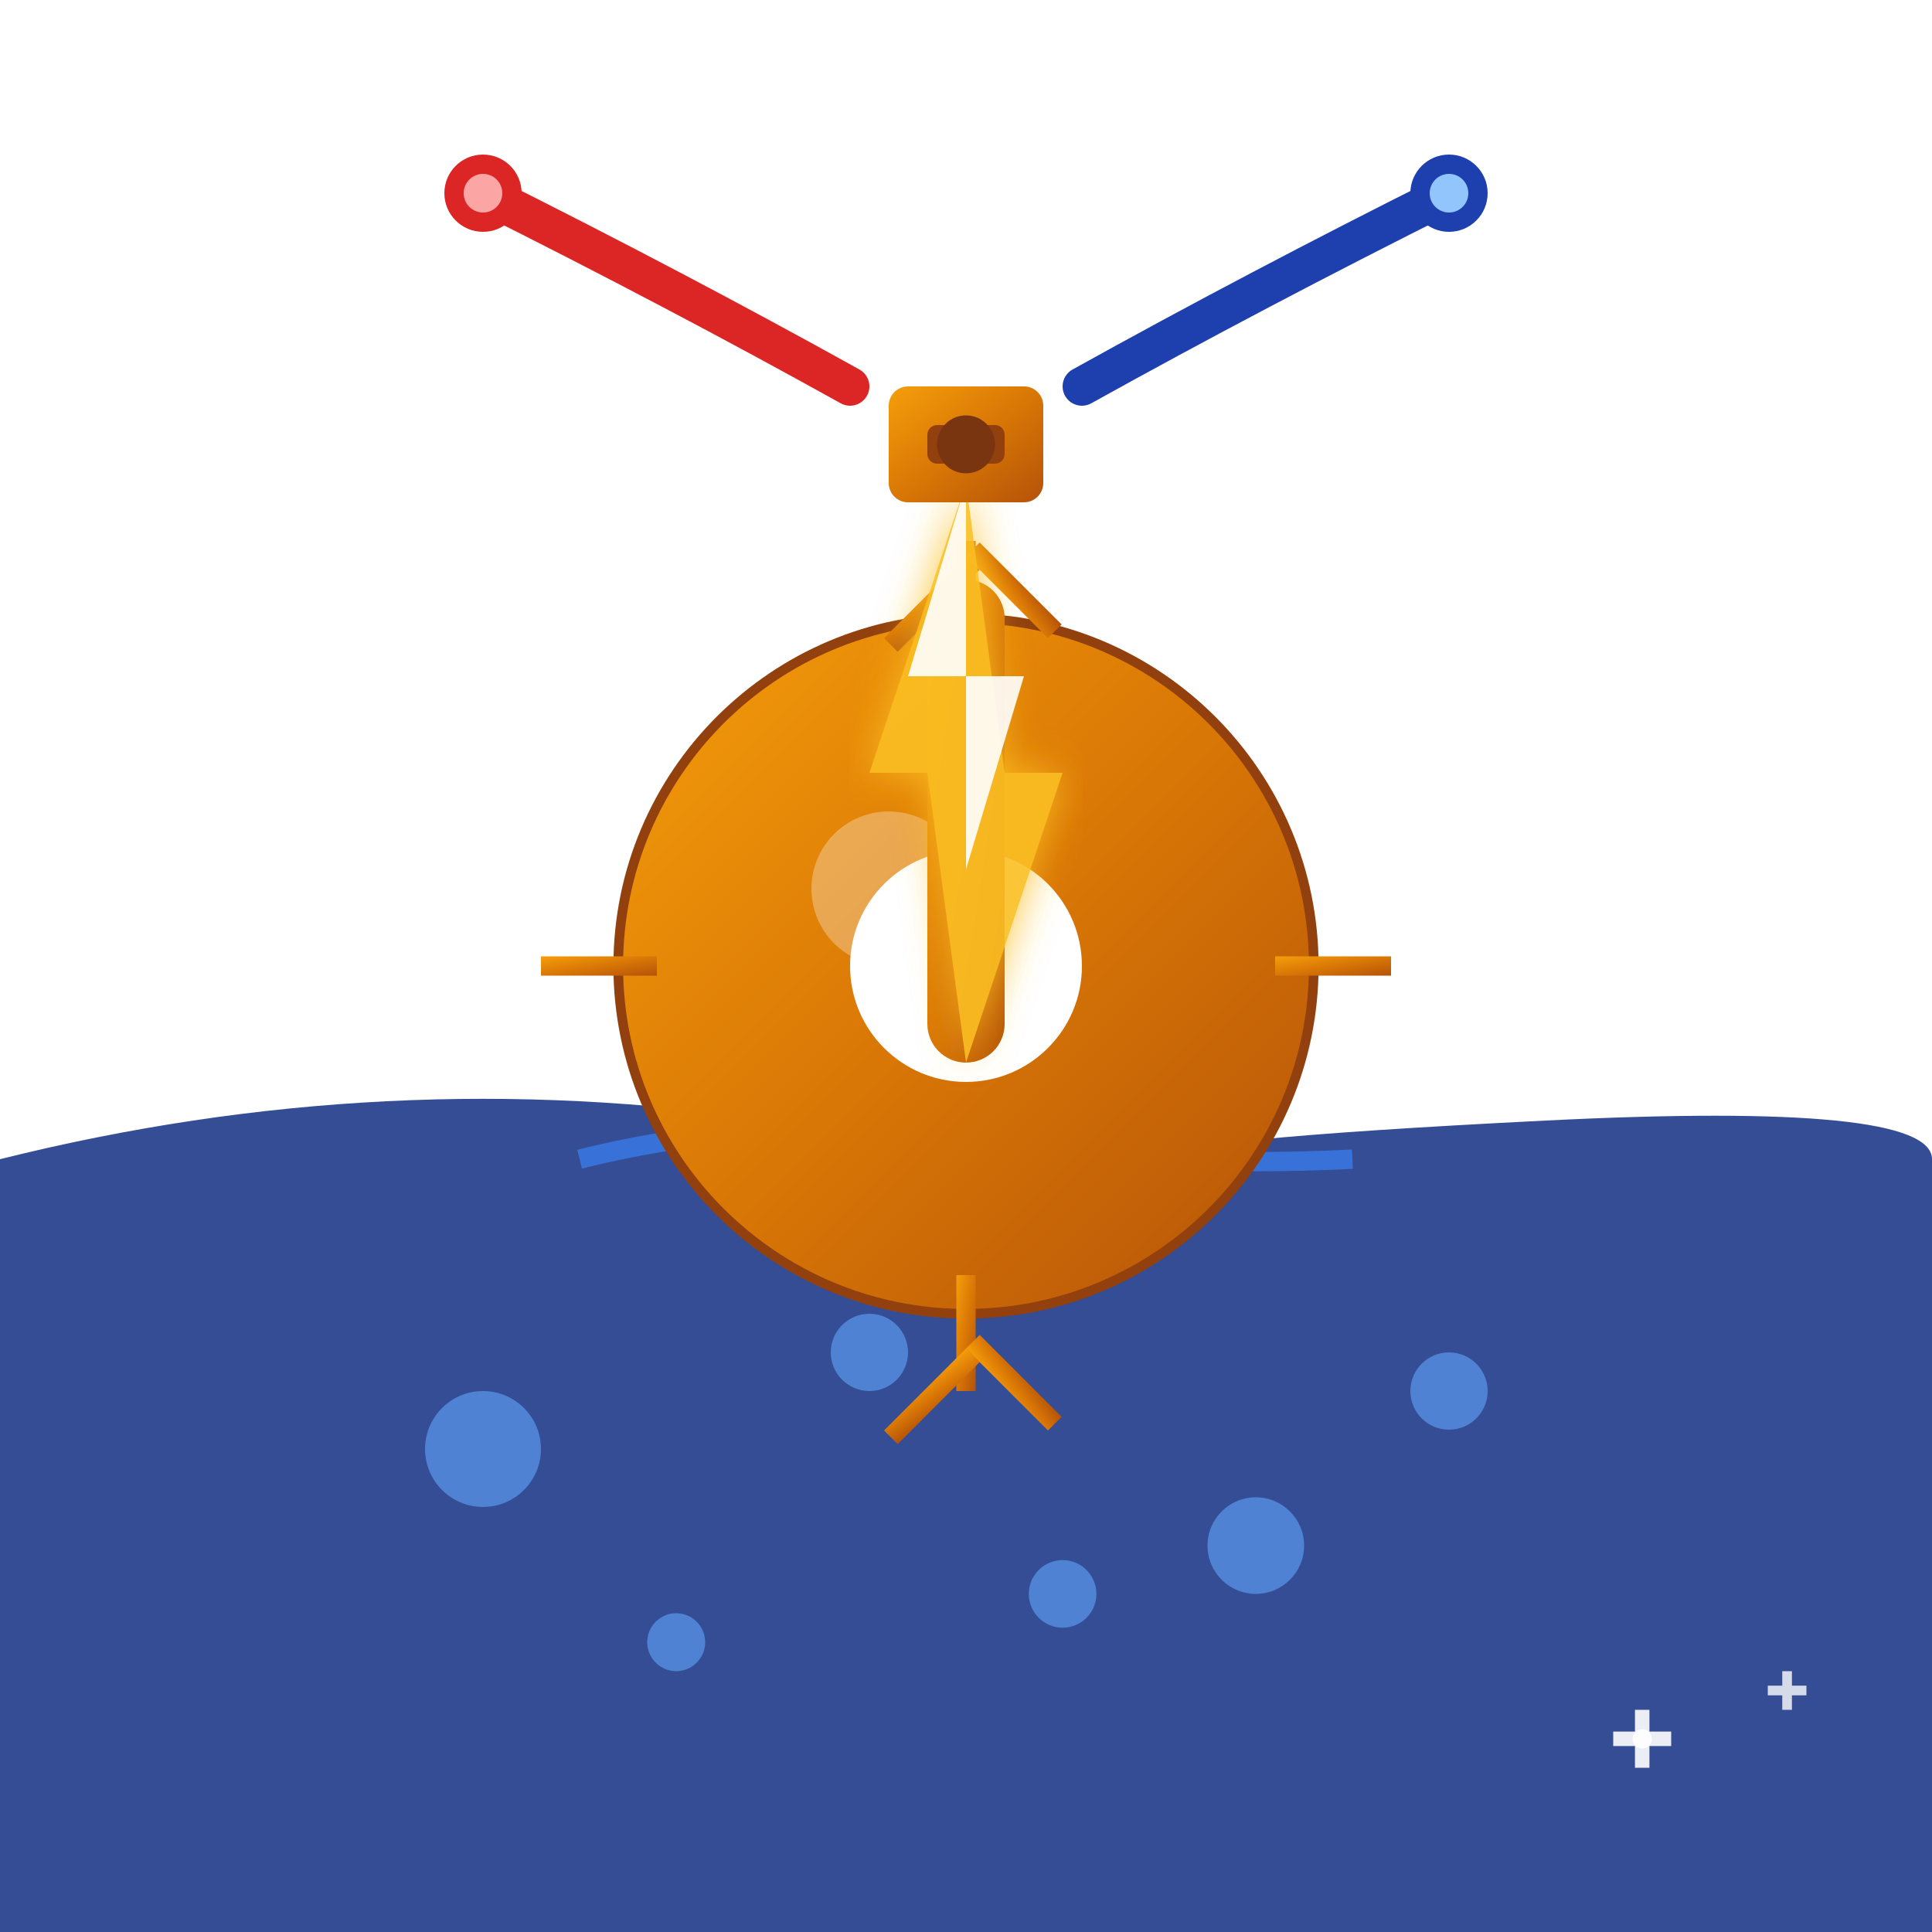
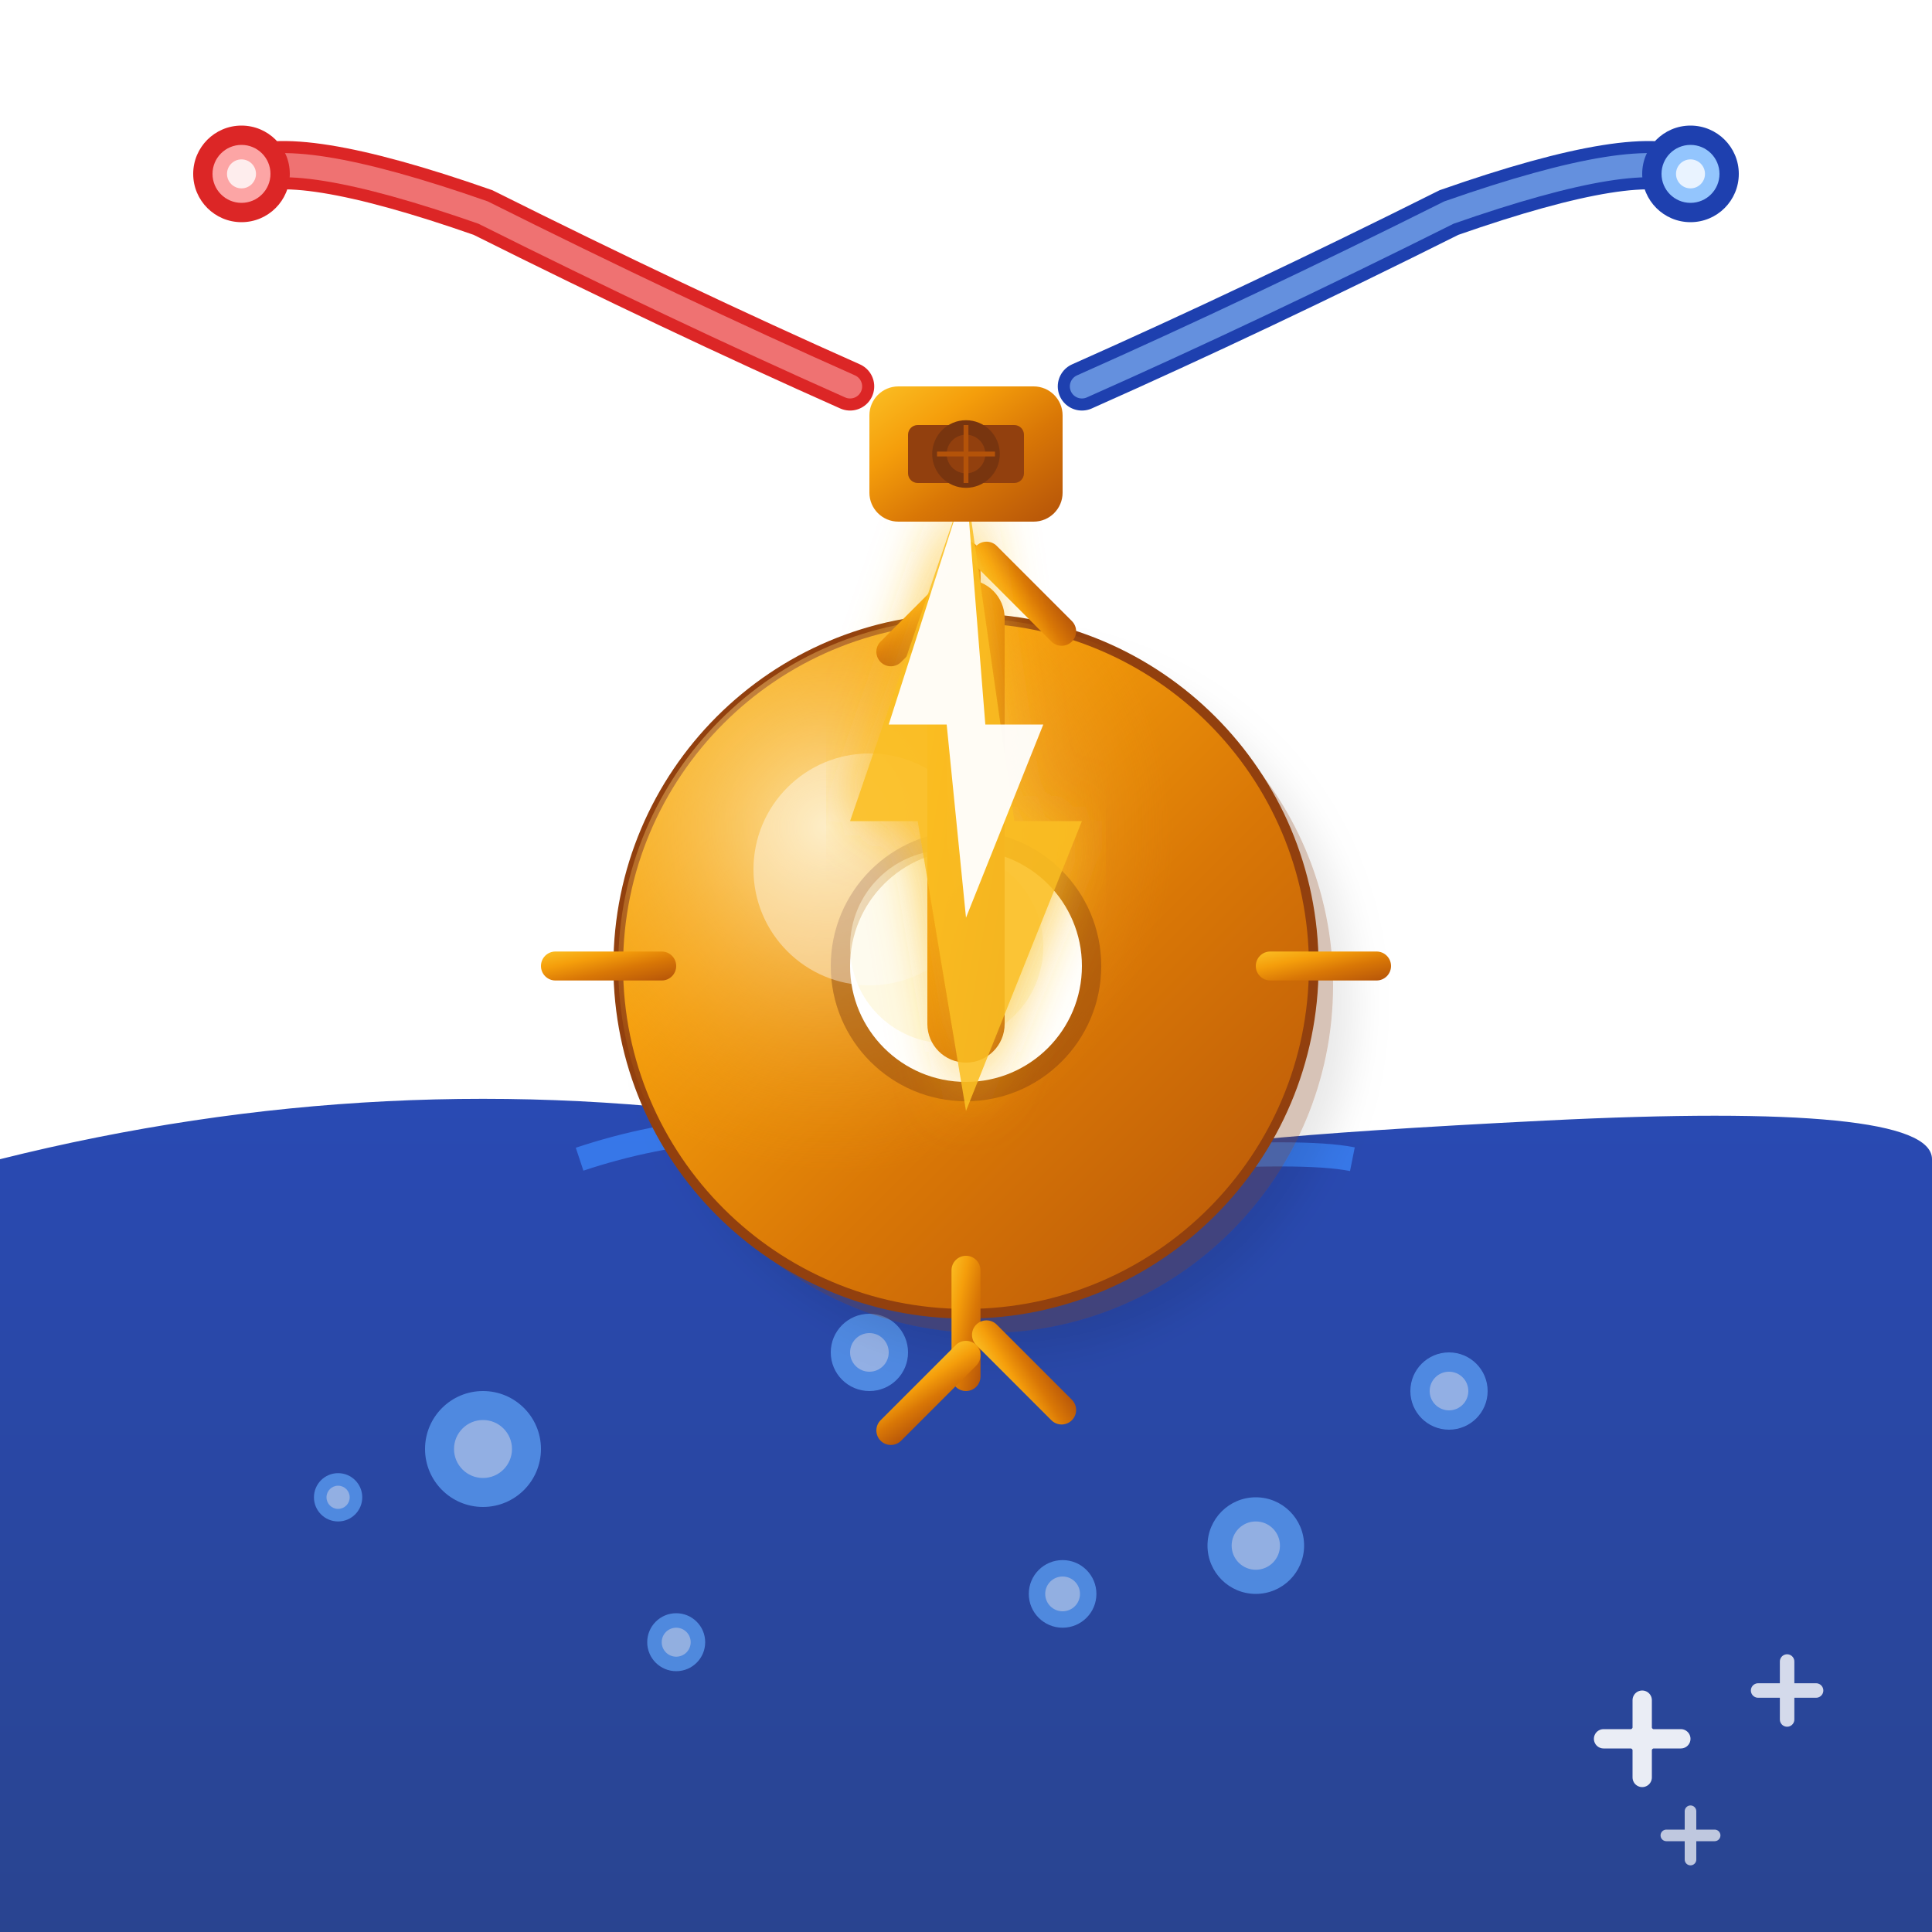
<svg xmlns="http://www.w3.org/2000/svg" viewBox="0 0 200 200">
  <rect width="200" height="200" fill="white" />
-   <path d="M 0 120 Q 40 110, 80 116 T 120 120 T 160 116 T 200 120 L 200 200 L 0 200 Z" fill="#1e3a8a" opacity="0.9" />
-   <path d="M 60 120 Q 80 115, 100 118 T 140 120" stroke="#3b82f6" stroke-width="2" fill="none" opacity="0.7" />
-   <circle cx="50" cy="150" r="6" fill="#60a5fa" opacity="0.6" />
-   <circle cx="90" cy="140" r="4" fill="#60a5fa" opacity="0.6" />
-   <circle cx="130" cy="160" r="5" fill="#60a5fa" opacity="0.6" />
-   <circle cx="150" cy="144" r="4" fill="#60a5fa" opacity="0.6" />
-   <circle cx="70" cy="170" r="3" fill="#60a5fa" opacity="0.6" />
-   <circle cx="110" cy="165" r="3.5" fill="#60a5fa" opacity="0.6" />
-   <g transform="translate(170, 180)">
-     <path d="M 0 -3 L 0 3 M -3 0 L 3 0" stroke="white" stroke-width="1.5" opacity="0.9" />
-     <circle cx="0" cy="0" r="1" fill="white" opacity="0.9" />
+   <defs>
+     <linearGradient id="liquidGradient" x1="0%" y1="0%" x2="0%" y2="100%">
+       <stop offset="0%" style="stop-color:#1e40af;stop-opacity:0.95" />
+       <stop offset="100%" style="stop-color:#1e3a8a;stop-opacity:0.95" />
+     </linearGradient>
+   </defs>
+   <path d="M 0 120 Q 40 110, 80 116 T 120 120 T 160 116 T 200 120 L 200 200 L 0 200 Z" fill="url(#liquidGradient)" />
+   <path d="M 60 120 Q 75 115, 90 118 Q 105 121, 120 120 Q 135 119, 140 120" stroke="#3b82f6" stroke-width="2.5" fill="none" opacity="0.8" />
+   <g opacity="0.7">
+     <circle cx="50" cy="150" r="6" fill="#60a5fa">
+       <animate attributeName="cy" values="150;145;150" dur="3s" repeatCount="indefinite" />
+     </circle>
+     <circle cx="50" cy="150" r="3" fill="white" opacity="0.6" />
+     <circle cx="90" cy="140" r="4" fill="#60a5fa">
+       <animate attributeName="cy" values="140;135;140" dur="2.5s" repeatCount="indefinite" />
+     </circle>
+     <circle cx="90" cy="140" r="2" fill="white" opacity="0.6" />
+     <circle cx="130" cy="160" r="5" fill="#60a5fa">
+       <animate attributeName="cy" values="160;155;160" dur="3.5s" repeatCount="indefinite" />
+     </circle>
+     <circle cx="130" cy="160" r="2.5" fill="white" opacity="0.6" />
+     <circle cx="150" cy="144" r="4" fill="#60a5fa">
+       <animate attributeName="cy" values="144;139;144" dur="2.8s" repeatCount="indefinite" />
+     </circle>
+     <circle cx="150" cy="144" r="2" fill="white" opacity="0.6" />
+     <circle cx="70" cy="170" r="3" fill="#60a5fa">
+       <animate attributeName="cy" values="170;165;170" dur="3.2s" repeatCount="indefinite" />
+     </circle>
+     <circle cx="70" cy="170" r="1.5" fill="white" opacity="0.6" />
+     <circle cx="110" cy="165" r="3.5" fill="#60a5fa">
+       <animate attributeName="cy" values="165;160;165" dur="2.7s" repeatCount="indefinite" />
+     </circle>
+     <circle cx="110" cy="165" r="1.8" fill="white" opacity="0.6" />
+     <circle cx="35" cy="155" r="2.5" fill="#60a5fa">
+       <animate attributeName="cy" values="155;150;155" dur="3s" repeatCount="indefinite" />
+     </circle>
+     <circle cx="35" cy="155" r="1.2" fill="white" opacity="0.6" />
  </g>
-   <g transform="translate(185, 175)">
-     <path d="M 0 -2 L 0 2 M -2 0 L 2 0" stroke="white" stroke-width="1" opacity="0.8" />
+   <g transform="translate(170, 180)" opacity="0.9">
+     <path d="M 0 -4 L 0 4 M -4 0 L 4 0" stroke="white" stroke-width="2" stroke-linecap="round" />
+     <circle cx="0" cy="0" r="1.5" fill="white" />
+   </g>
+   <g transform="translate(185, 175)" opacity="0.8">
+     <path d="M 0 -3 L 0 3 M -3 0 L 3 0" stroke="white" stroke-width="1.5" stroke-linecap="round" />
+     <circle cx="0" cy="0" r="1" fill="white" />
+   </g>
+   <g transform="translate(175, 190)" opacity="0.7">
+     <path d="M 0 -2.5 L 0 2.5 M -2.5 0 L 2.5 0" stroke="white" stroke-width="1.2" stroke-linecap="round" />
  </g>
  <g transform="translate(100, 100)">
    <defs>
      <linearGradient id="gearGradient" x1="0%" y1="0%" x2="100%" y2="100%">
-         <stop offset="0%" style="stop-color:#f59e0b;stop-opacity:1" />
-         <stop offset="50%" style="stop-color:#d97706;stop-opacity:1" />
+         <stop offset="0%" style="stop-color:#fbbf24;stop-opacity:1" />
+         <stop offset="30%" style="stop-color:#f59e0b;stop-opacity:1" />
+         <stop offset="60%" style="stop-color:#d97706;stop-opacity:1" />
        <stop offset="100%" style="stop-color:#b45309;stop-opacity:1" />
      </linearGradient>
+       <radialGradient id="gearHighlight" cx="30%" cy="30%">
+         <stop offset="0%" style="stop-color:#fef3c7;stop-opacity:0.8" />
+         <stop offset="100%" style="stop-color:#f59e0b;stop-opacity:0" />
+       </radialGradient>
+       <filter id="gearShadow">
+         <feGaussianBlur in="SourceAlpha" stdDeviation="2" />
+         <feOffset dx="2" dy="2" result="offsetblur" />
+         <feComponentTransfer>
+           <feFuncA type="linear" slope="0.3" />
+         </feComponentTransfer>
+         <feMerge>
+           <feMergeNode />
+           <feMergeNode in="SourceGraphic" />
+         </feMerge>
+       </filter>
    </defs>
+     <circle cx="2" cy="2" r="36" fill="#78350f" opacity="0.3" filter="url(#gearShadow)" />
    <circle cx="0" cy="0" r="36" fill="url(#gearGradient)" stroke="#92400e" stroke-width="1" />
-     <rect x="-1" y="-44" width="2" height="12" fill="url(#gearGradient)" />
-     <rect x="-1" y="32" width="2" height="12" fill="url(#gearGradient)" />
-     <rect x="-44" y="-1" width="12" height="2" fill="url(#gearGradient)" />
-     <rect x="32" y="-1" width="12" height="2" fill="url(#gearGradient)" />
-     <rect x="-30" y="-30" width="2" height="12" transform="rotate(45)" fill="url(#gearGradient)" />
-     <rect x="28" y="28" width="2" height="12" transform="rotate(45)" fill="url(#gearGradient)" />
-     <rect x="30" y="-30" width="2" height="12" transform="rotate(-45)" fill="url(#gearGradient)" />
-     <rect x="-28" y="28" width="2" height="12" transform="rotate(-45)" fill="url(#gearGradient)" />
+     <circle cx="0" cy="0" r="36" fill="url(#gearHighlight)" />
+     <rect x="-1.5" y="-44" width="3" height="14" fill="url(#gearGradient)" rx="1.5" />
+     <rect x="-1.5" y="30" width="3" height="14" fill="url(#gearGradient)" rx="1.5" />
+     <rect x="-44" y="-1.5" width="14" height="3" fill="url(#gearGradient)" rx="1.5" />
+     <rect x="30" y="-1.5" width="14" height="3" fill="url(#gearGradient)" rx="1.5" />
+     <rect x="-30" y="-30" width="3" height="14" transform="rotate(45)" fill="url(#gearGradient)" rx="1.5" />
+     <rect x="27" y="27" width="3" height="14" transform="rotate(45)" fill="url(#gearGradient)" rx="1.5" />
+     <rect x="30" y="-30" width="3" height="14" transform="rotate(-45)" fill="url(#gearGradient)" rx="1.5" />
+     <rect x="-27" y="27" width="3" height="14" transform="rotate(-45)" fill="url(#gearGradient)" rx="1.5" />
+     <circle cx="0" cy="0" r="14" fill="#78350f" opacity="0.4" />
    <circle cx="0" cy="0" r="12" fill="white" />
-     <ellipse cx="-8" cy="-8" rx="8" ry="8" fill="white" opacity="0.3" />
+     <circle cx="-2" cy="-2" r="10" fill="#fef3c7" opacity="0.5" />
+     <ellipse cx="-10" cy="-10" rx="12" ry="12" fill="white" opacity="0.4" />
  </g>
  <rect x="96" y="60" width="8" height="50" fill="url(#gearGradient)" rx="4" />
+   <rect x="98" y="62" width="4" height="46" fill="url(#gearHighlight)" rx="2" opacity="0.6" />
  <defs>
-     <filter id="glow">
-       <feGaussianBlur stdDeviation="2" result="coloredBlur" />
+     <filter id="lightningGlow">
+       <feGaussianBlur stdDeviation="3" result="coloredBlur" />
      <feMerge>
        <feMergeNode in="coloredBlur" />
        <feMergeNode in="SourceGraphic" />
      </feMerge>
    </filter>
  </defs>
-   <path d="M 100 50 L 90 80 L 96 80 L 100 110 L 110 80 L 104 80 Z" fill="#fbbf24" filter="url(#glow)" opacity="0.9" />
-   <path d="M 100 50 L 94 70 L 100 70 L 100 90 L 106 70 L 100 70 Z" fill="white" opacity="0.9" />
-   <rect x="92" y="40" width="16" height="12" fill="url(#gearGradient)" rx="2" />
-   <rect x="96" y="44" width="8" height="4" fill="#92400e" rx="1" />
-   <circle cx="100" cy="46" r="3" fill="#78350f" />
-   <path d="M 88 40 Q 70 30, 50 20" stroke="#dc2626" stroke-width="4" fill="none" stroke-linecap="round" />
-   <circle cx="50" cy="20" r="4" fill="#dc2626" />
-   <circle cx="50" cy="20" r="2" fill="#fca5a5" />
-   <path d="M 112 40 Q 130 30, 150 20" stroke="#1e40af" stroke-width="4" fill="none" stroke-linecap="round" />
-   <circle cx="150" cy="20" r="4" fill="#1e40af" />
-   <circle cx="150" cy="20" r="2" fill="#93c5fd" />
+   <path d="M 100 50 L 88 85 L 95 85 L 100 115 L 112 85 L 105 85 Z" fill="#fbbf24" filter="url(#lightningGlow)" opacity="0.9" />
+   <path d="M 100 50 L 92 75 L 98 75 L 100 95 L 108 75 L 102 75 Z" fill="white" opacity="0.95" />
+   <rect x="90" y="40" width="20" height="14" fill="url(#gearGradient)" rx="3" />
+   <rect x="94" y="44" width="12" height="6" fill="#92400e" rx="1" />
+   <circle cx="100" cy="47" r="3.5" fill="#78350f" />
+   <circle cx="100" cy="47" r="2" fill="#92400e" />
+   <path d="M 100 44 L 100 50 M 97 47 L 103 47" stroke="#b45309" stroke-width="0.5" />
+   <path d="M 88 40 Q 70 32, 50 22 Q 30 15, 25 18" stroke="#dc2626" stroke-width="5" fill="none" stroke-linecap="round" />
+   <path d="M 88 40 Q 70 32, 50 22 Q 30 15, 25 18" stroke="#fca5a5" stroke-width="2.5" fill="none" stroke-linecap="round" opacity="0.6" />
+   <circle cx="25" cy="18" r="5" fill="#dc2626" />
+   <circle cx="25" cy="18" r="3" fill="#fca5a5" />
+   <circle cx="25" cy="18" r="1.5" fill="white" opacity="0.8" />
+   <path d="M 112 40 Q 130 32, 150 22 Q 170 15, 175 18" stroke="#1e40af" stroke-width="5" fill="none" stroke-linecap="round" />
+   <path d="M 112 40 Q 130 32, 150 22 Q 170 15, 175 18" stroke="#93c5fd" stroke-width="2.5" fill="none" stroke-linecap="round" opacity="0.6" />
+   <circle cx="175" cy="18" r="5" fill="#1e40af" />
+   <circle cx="175" cy="18" r="3" fill="#93c5fd" />
+   <circle cx="175" cy="18" r="1.5" fill="white" opacity="0.8" />
</svg>
